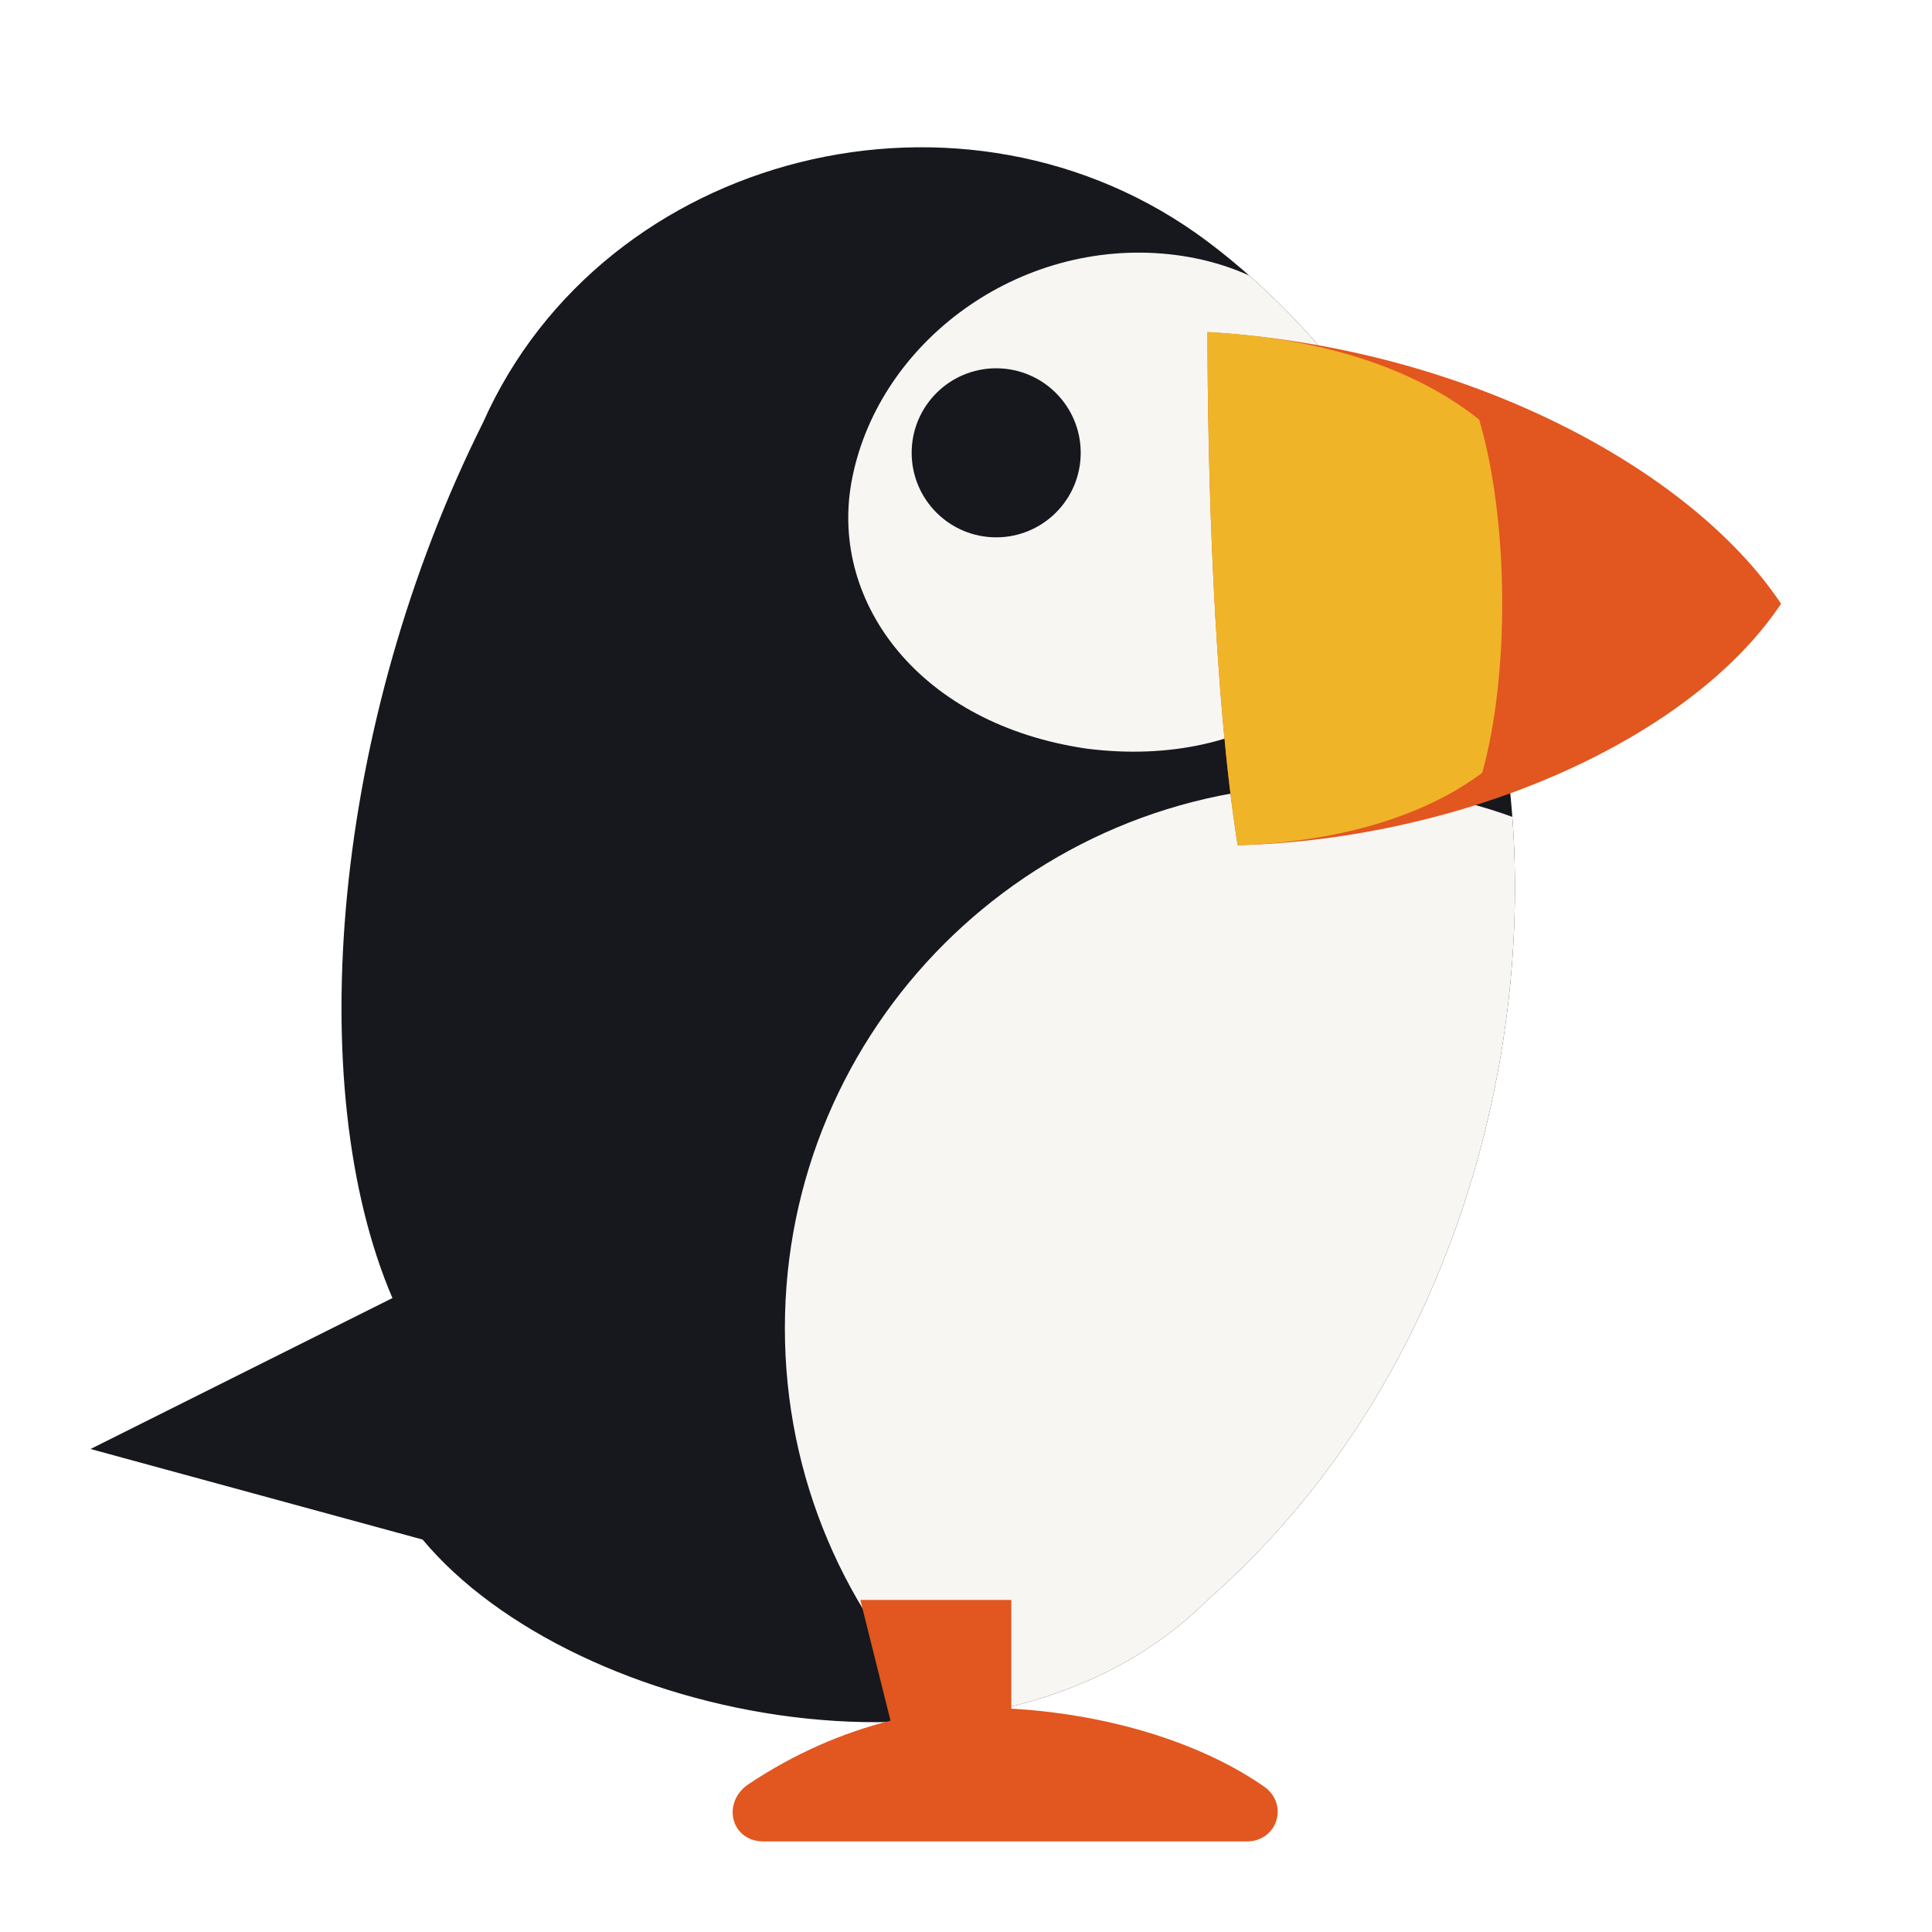
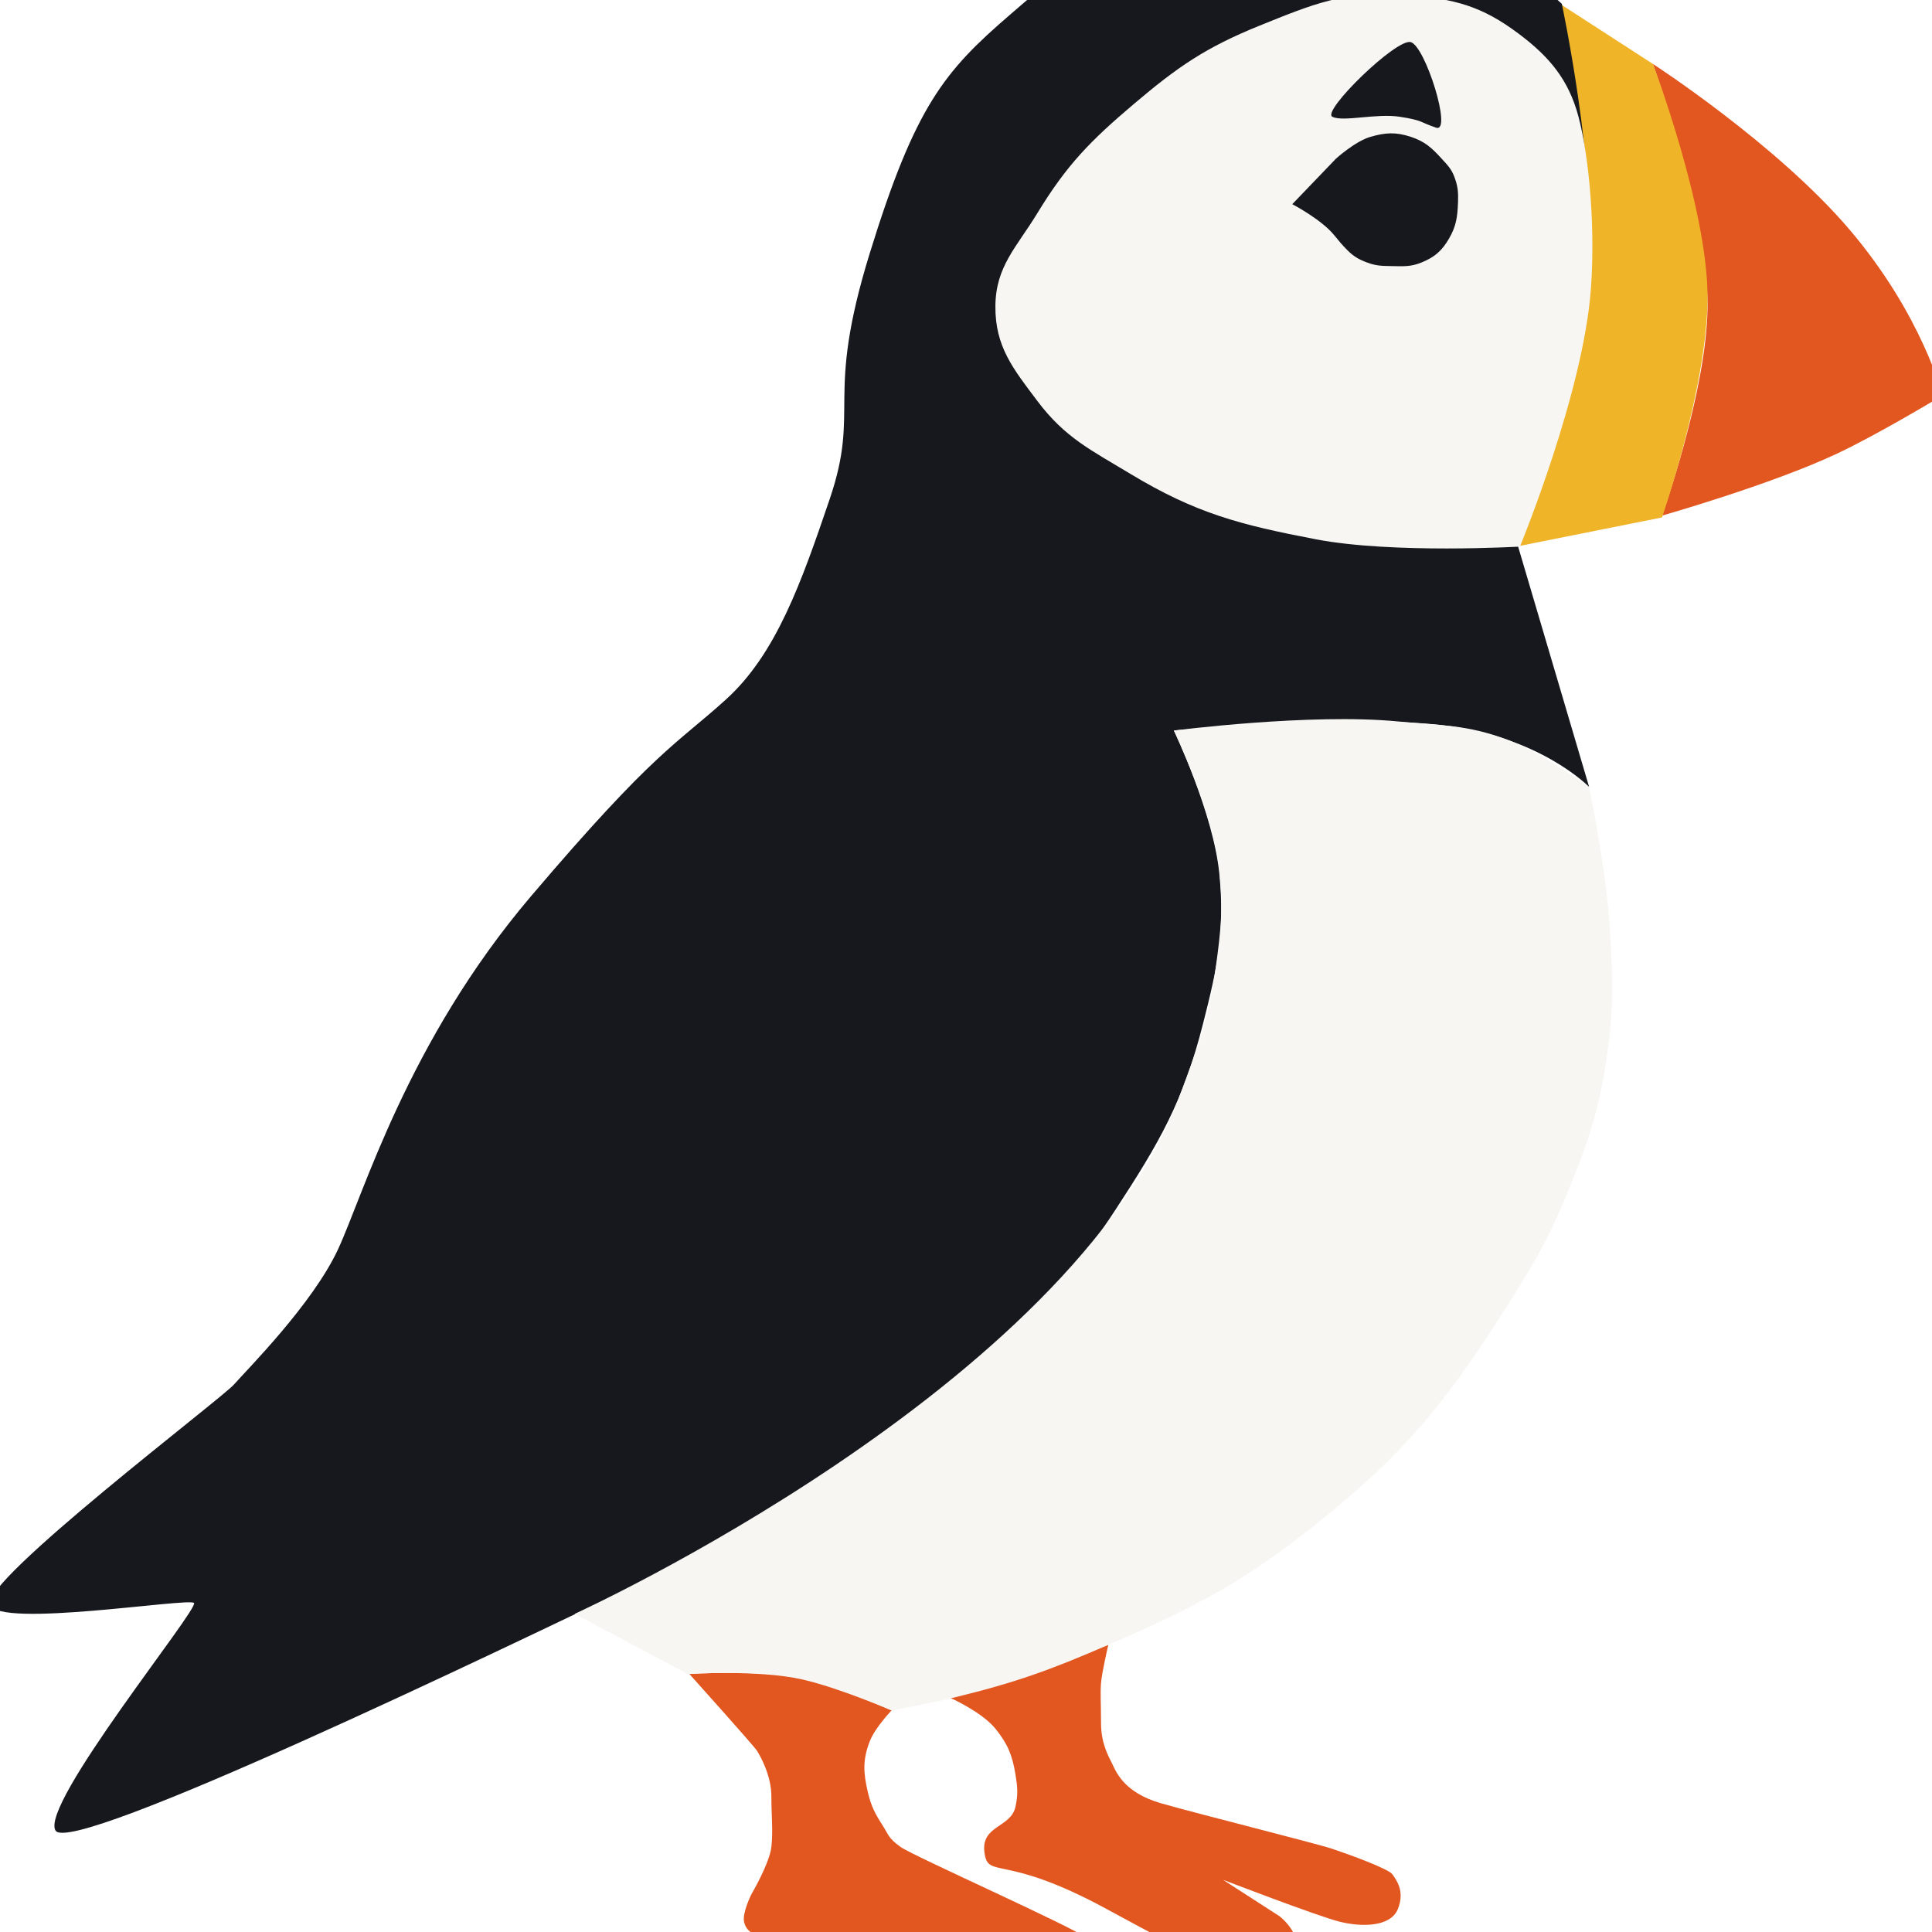
<svg xmlns="http://www.w3.org/2000/svg" viewBox="0 0 64 64">
-   <defs>
-     <clipPath id="s">
-       <path d="M40 8 C32 2 20 5 16 14 C11 24 10 36 13 43 L3 48 L14 51 C19 57 33 60 40 53 C48 46 51 35 50 26 C49 17 44 11 40 8 Z" />
-     </clipPath>
-   </defs>
-   <path fill="#16181D" d="M40 8 C32 2 20 5 16 14 C11 24 10 36 13 43 L3 48 L14 51 C19 57 33 60 40 53 C48 46 51 35 50 26 C49 17 44 11 40 8 Z" />
-   <g clip-path="url(#s)">
-     <ellipse cx="44" cy="44" rx="18" ry="18" fill="#F7F6F3" />
-     <path fill="#F7F6F3" d="M46 17 C46 22.5 41.5 25.5 36 24.8 C30.5 24 27.5 20 28.2 16 C29 11.5 33.5 8 38.5 8.4 C43.3 8.8 46 12.5 46 17 Z" />
+   <g transform="scale(0.120668) translate(-2.81 -22.56)">
+     <path d="M456.569 40.112C456.569 40.112 490.569 62.112 510.569 85.612C530.569 109.112 536.069 131.112 536.069 131.112C536.069 131.112 518.774 141.607 507.069 147.112C489.075 155.576 459.069 164.112 459.069 164.112C459.069 164.112 471.281 130.132 471.569 107.112C471.883 82.112 456.569 40.112 456.569 40.112Z" fill="#E2561F" />
+     <path d="M431.069 23.612L456.569 40.112C456.569 40.112 471.569 79.612 471.569 104.112C471.569 128.612 459.069 164.612 459.069 164.612L419.069 172.612C419.069 172.612 437.069 120.612 438.569 98.112C440.069 75.612 431.069 23.612 431.069 23.612Z" fill="#F0B429" />
+     <path d="M280.069 26.612C298.069 11.112 306.569 2.112 356.069 0.112C405.569 -1.888 431.569 23.612 431.569 23.612C431.569 23.612 441.188 68.642 439.069 97.612C436.862 127.794 419.569 172.612 419.569 172.612L439.069 238.612C439.069 238.612 425.569 224.612 398.569 221.612C371.569 218.612 325.069 223.112 325.069 223.112C325.069 223.112 335.985 245.89 337.569 262.612C339.088 278.648 337.035 288 333.069 303.612C327.65 324.946 321.111 336.186 309.069 354.612C291.998 380.734 277.069 393.612 253.069 411.612C229.069 429.612 219.069 437.612 179.569 456.612C140.069 475.612 22.569 532.112 18.069 525.112C13.569 518.112 57.569 464.112 56.069 462.612C54.569 461.112 2.569 469.612 0.069 463.112C-2.431 456.612 63.569 406.612 67.069 402.612C70.569 398.612 88.569 380.612 95.569 365.612C102.569 350.612 114.569 308.612 148.569 268.612C182.569 228.612 188.253 227.112 202.069 214.612C215.885 202.112 222.783 182.516 230.569 159.612C239.166 134.325 229.069 132.612 241.569 92.112C254.069 51.612 262.069 42.112 280.069 26.612Z" fill="#16181D" />
+     <path d="M314.069 51.112C326.176 40.844 333.853 35.565 348.569 29.612C363.02 23.767 372.023 19.976 387.569 21.112C400.012 22.022 407.916 23.363 418.069 30.612C427.004 36.991 432.569 43.112 435.569 52.612C438.569 62.112 440.915 82.488 439.569 101.612C437.551 130.295 420.069 172.612 420.069 172.612C420.069 172.612 385.179 174.653 364.069 170.612C343.325 166.641 331.148 163.532 313.069 152.612C302.236 146.069 295.176 142.727 287.569 132.612C280.897 123.738 275.989 117.714 276.069 106.612C276.148 95.688 281.889 90.443 287.569 81.112C295.698 67.76 302.148 61.223 314.069 51.112Z" fill="#F7F6F3" />
+     <path d="M390.069 34.112C394.069 35.112 401.569 59.112 397.069 57.612C392.569 56.112 393.569 55.612 387.069 54.612C380.569 53.612 371.569 56.112 368.569 54.612C365.569 53.112 386.069 33.112 390.069 34.112Z" fill="#16181D" />
+     <path d="M379.069 60.112C383.2 58.931 385.987 58.776 390.069 60.112C393.931 61.375 395.836 63.106 398.569 66.112C400.173 67.875 401.229 68.882 402.069 71.112C403.036 73.677 403.174 75.373 403.069 78.112C402.918 82.092 402.589 84.679 400.569 88.112C398.604 91.453 396.657 93.146 393.069 94.612C390.155 95.803 388.217 95.667 385.069 95.612C382.308 95.564 380.651 95.593 378.069 94.612C375.689 93.708 374.353 92.928 372.569 91.112C371.089 89.605 370.401 88.751 369.069 87.112C365.547 82.778 357.569 78.612 357.569 78.612L369.569 66.112C369.569 66.112 374.851 61.319 379.069 60.112Z" fill="#16181D" />
+     <path d="M263.569 488.612L307.069 474.112C307.069 474.112 305.3 481.612 305.069 484.612C304.839 487.612 305.069 490.112 305.069 495.612C305.069 501.112 307.069 504.612 308.069 506.612C309.069 508.612 311.069 514.612 321.569 517.612C332.069 520.612 364.069 528.612 368.569 530.112C373.069 531.612 384.069 535.612 385.069 537.112C386.069 538.612 388.569 541.612 386.569 546.612C384.569 551.612 376.569 551.612 370.569 550.112C364.569 548.612 338.569 538.612 338.569 538.612L354.069 548.612C354.069 548.612 362.069 554.612 357.569 561.612C353.069 568.612 338.569 563.112 338.569 563.112C338.569 563.112 335.069 562.112 306.569 546.612C278.069 531.112 274.069 538.612 273.069 531.112C272.069 523.612 280.277 524.372 281.569 518.612C282.339 515.183 282.143 513.08 281.569 509.612C280.698 504.35 279.421 501.261 276.069 497.112C272.36 492.52 263.569 488.612 263.569 488.612Z" fill="#E2561F" />
+     <path d="M192.069 482.112C192.069 482.112 210.247 480.948 221.569 483.112C232.123 485.129 247.569 492.112 247.569 492.112C247.569 492.112 243.035 496.823 241.569 500.612C239.596 505.714 239.814 509.287 241.069 514.612C241.952 518.356 242.986 520.379 245.069 523.612C246.722 526.176 246.569 527.112 250.069 529.612C253.569 532.112 298.569 552.112 301.069 554.612C303.569 557.112 308.569 560.612 304.569 568.112C300.569 575.612 293.569 571.112 291.569 570.612C289.569 570.112 259.069 556.112 259.069 556.112C259.069 556.112 269.069 561.112 269.569 568.112C270.069 575.112 269.546 575.106 266.569 577.612C262.674 580.892 256.569 577.612 253.569 576.612C250.569 575.612 224.069 556.112 220.069 554.612C216.069 553.112 213.569 554.612 211.569 554.112C209.569 553.612 207.569 552.612 207.069 550.112C206.569 547.612 209.069 542.612 209.069 542.612C209.069 542.612 214.069 534.112 214.569 529.612C215.069 525.112 214.569 521.112 214.569 515.612C214.569 510.112 211.569 504.612 210.569 503.112C209.569 501.612 192.069 482.112 192.069 482.112Z" fill="#E2561F" />
+     <path d="M325.069 223.112C325.069 223.112 362.646 218.279 386.569 220.612C398.391 221.765 405.448 221.442 416.569 225.612C426.071 229.175 439.069 238.612 439.069 238.612C439.069 238.612 443.597 260.73 444.569 275.112C445.531 289.335 446.057 297.496 444.069 311.612C441.89 327.096 439.022 335.652 433.069 350.112C427.582 363.442 423.315 370.455 415.569 382.612C399.362 408.049 388.089 421.73 364.569 440.612C344.304 456.882 330.916 463.781 307.069 474.112C290.978 481.083 281.611 484.476 264.569 488.612C257.982 490.211 247.569 492.112 247.569 492.112C247.569 492.112 233.076 485.887 223.069 483.612C211.06 480.882 191.569 482.112 191.569 482.112L160.569 465.612C160.569 465.612 296.79 403.555 326.569 323.612C331.597 310.115 334.607 302.381 336.569 288.112C337.981 277.852 338.615 271.915 337.569 261.612C335.974 245.885 325.069 223.112 325.069 223.112Z" fill="#F7F6F3" />
  </g>
-   <path fill="#E2561F" d="M40 11 C48.5 11.5 56 15.5 59 20 C56 24.5 48.5 27.8 41 28 C40.2 23 40 15.5 40 11 Z" />
-   <path fill="#F0B429" d="M40 11 C44 11.2 47 12.3 49 13.9 C50 17.3 50 22.4 49.1 25.6 C47.1 27.1 44.2 27.9 41 28 C40.2 23 40 15.5 40 11 Z" />
-   <circle cx="33" cy="15" r="2.8" fill="#16181D" />
-   <path fill="#E2561F" d="M28.5 53 h5 v3.6 c3.4 0.2 6.4 1.2 8.4 2.6 c0.8 0.6 0.4 1.8 -0.6 1.8 h-16 c-1.1 0 -1.4 -1.3 -0.5 -1.9 c1.5 -1 3.1 -1.7 4.7 -2.1 z" />
</svg>
